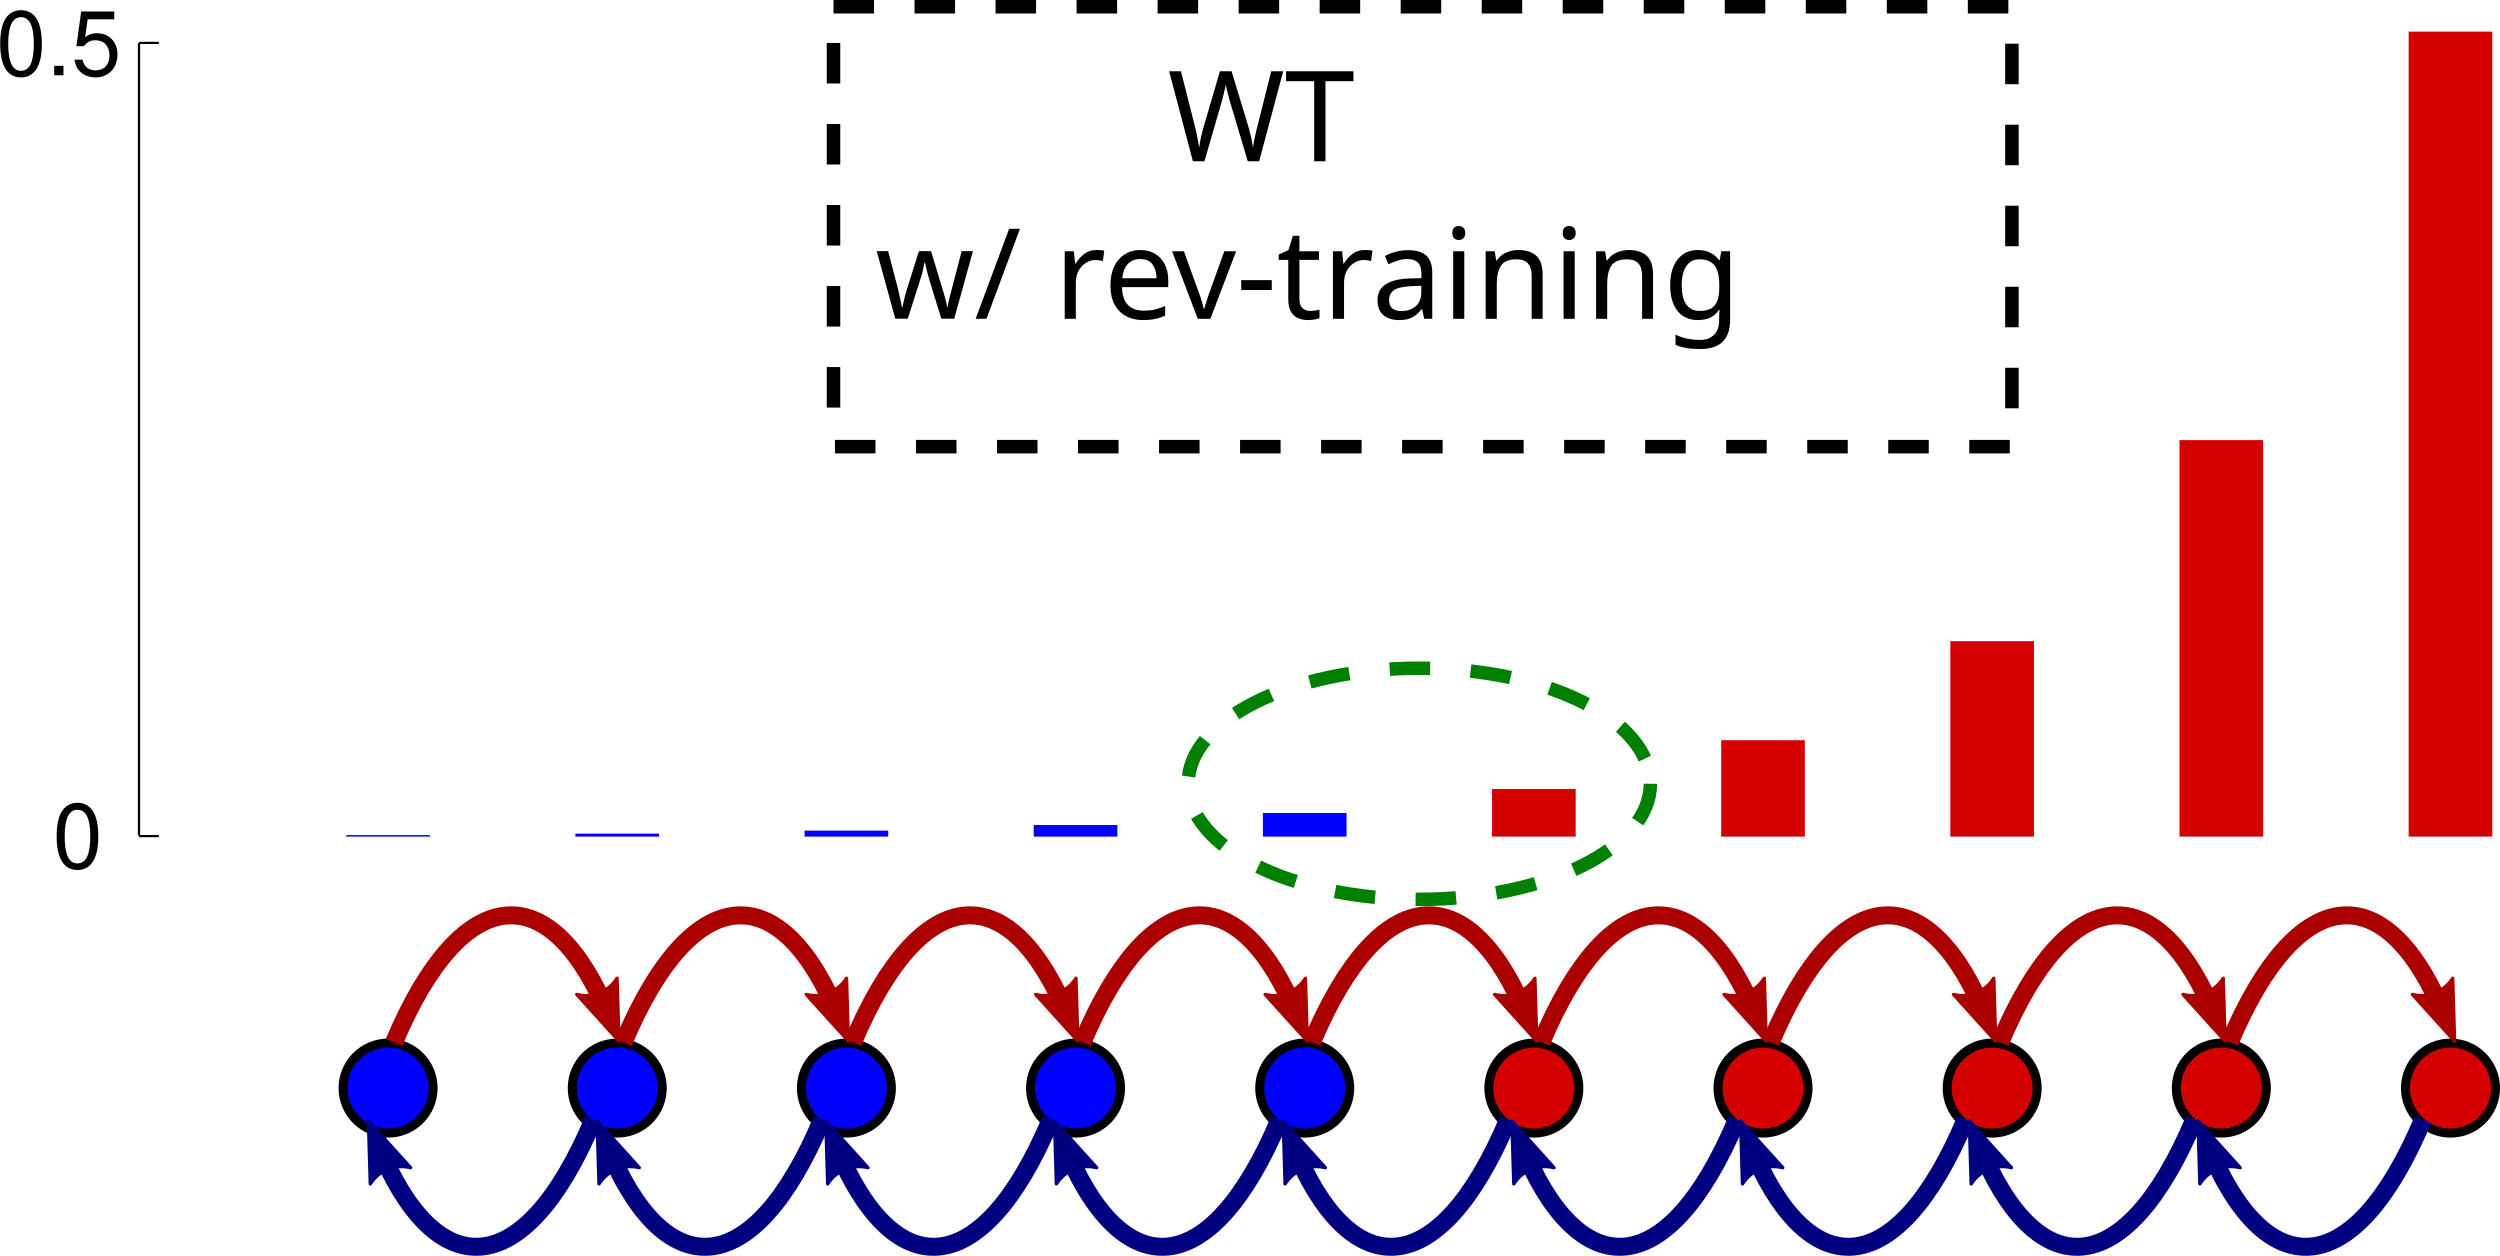
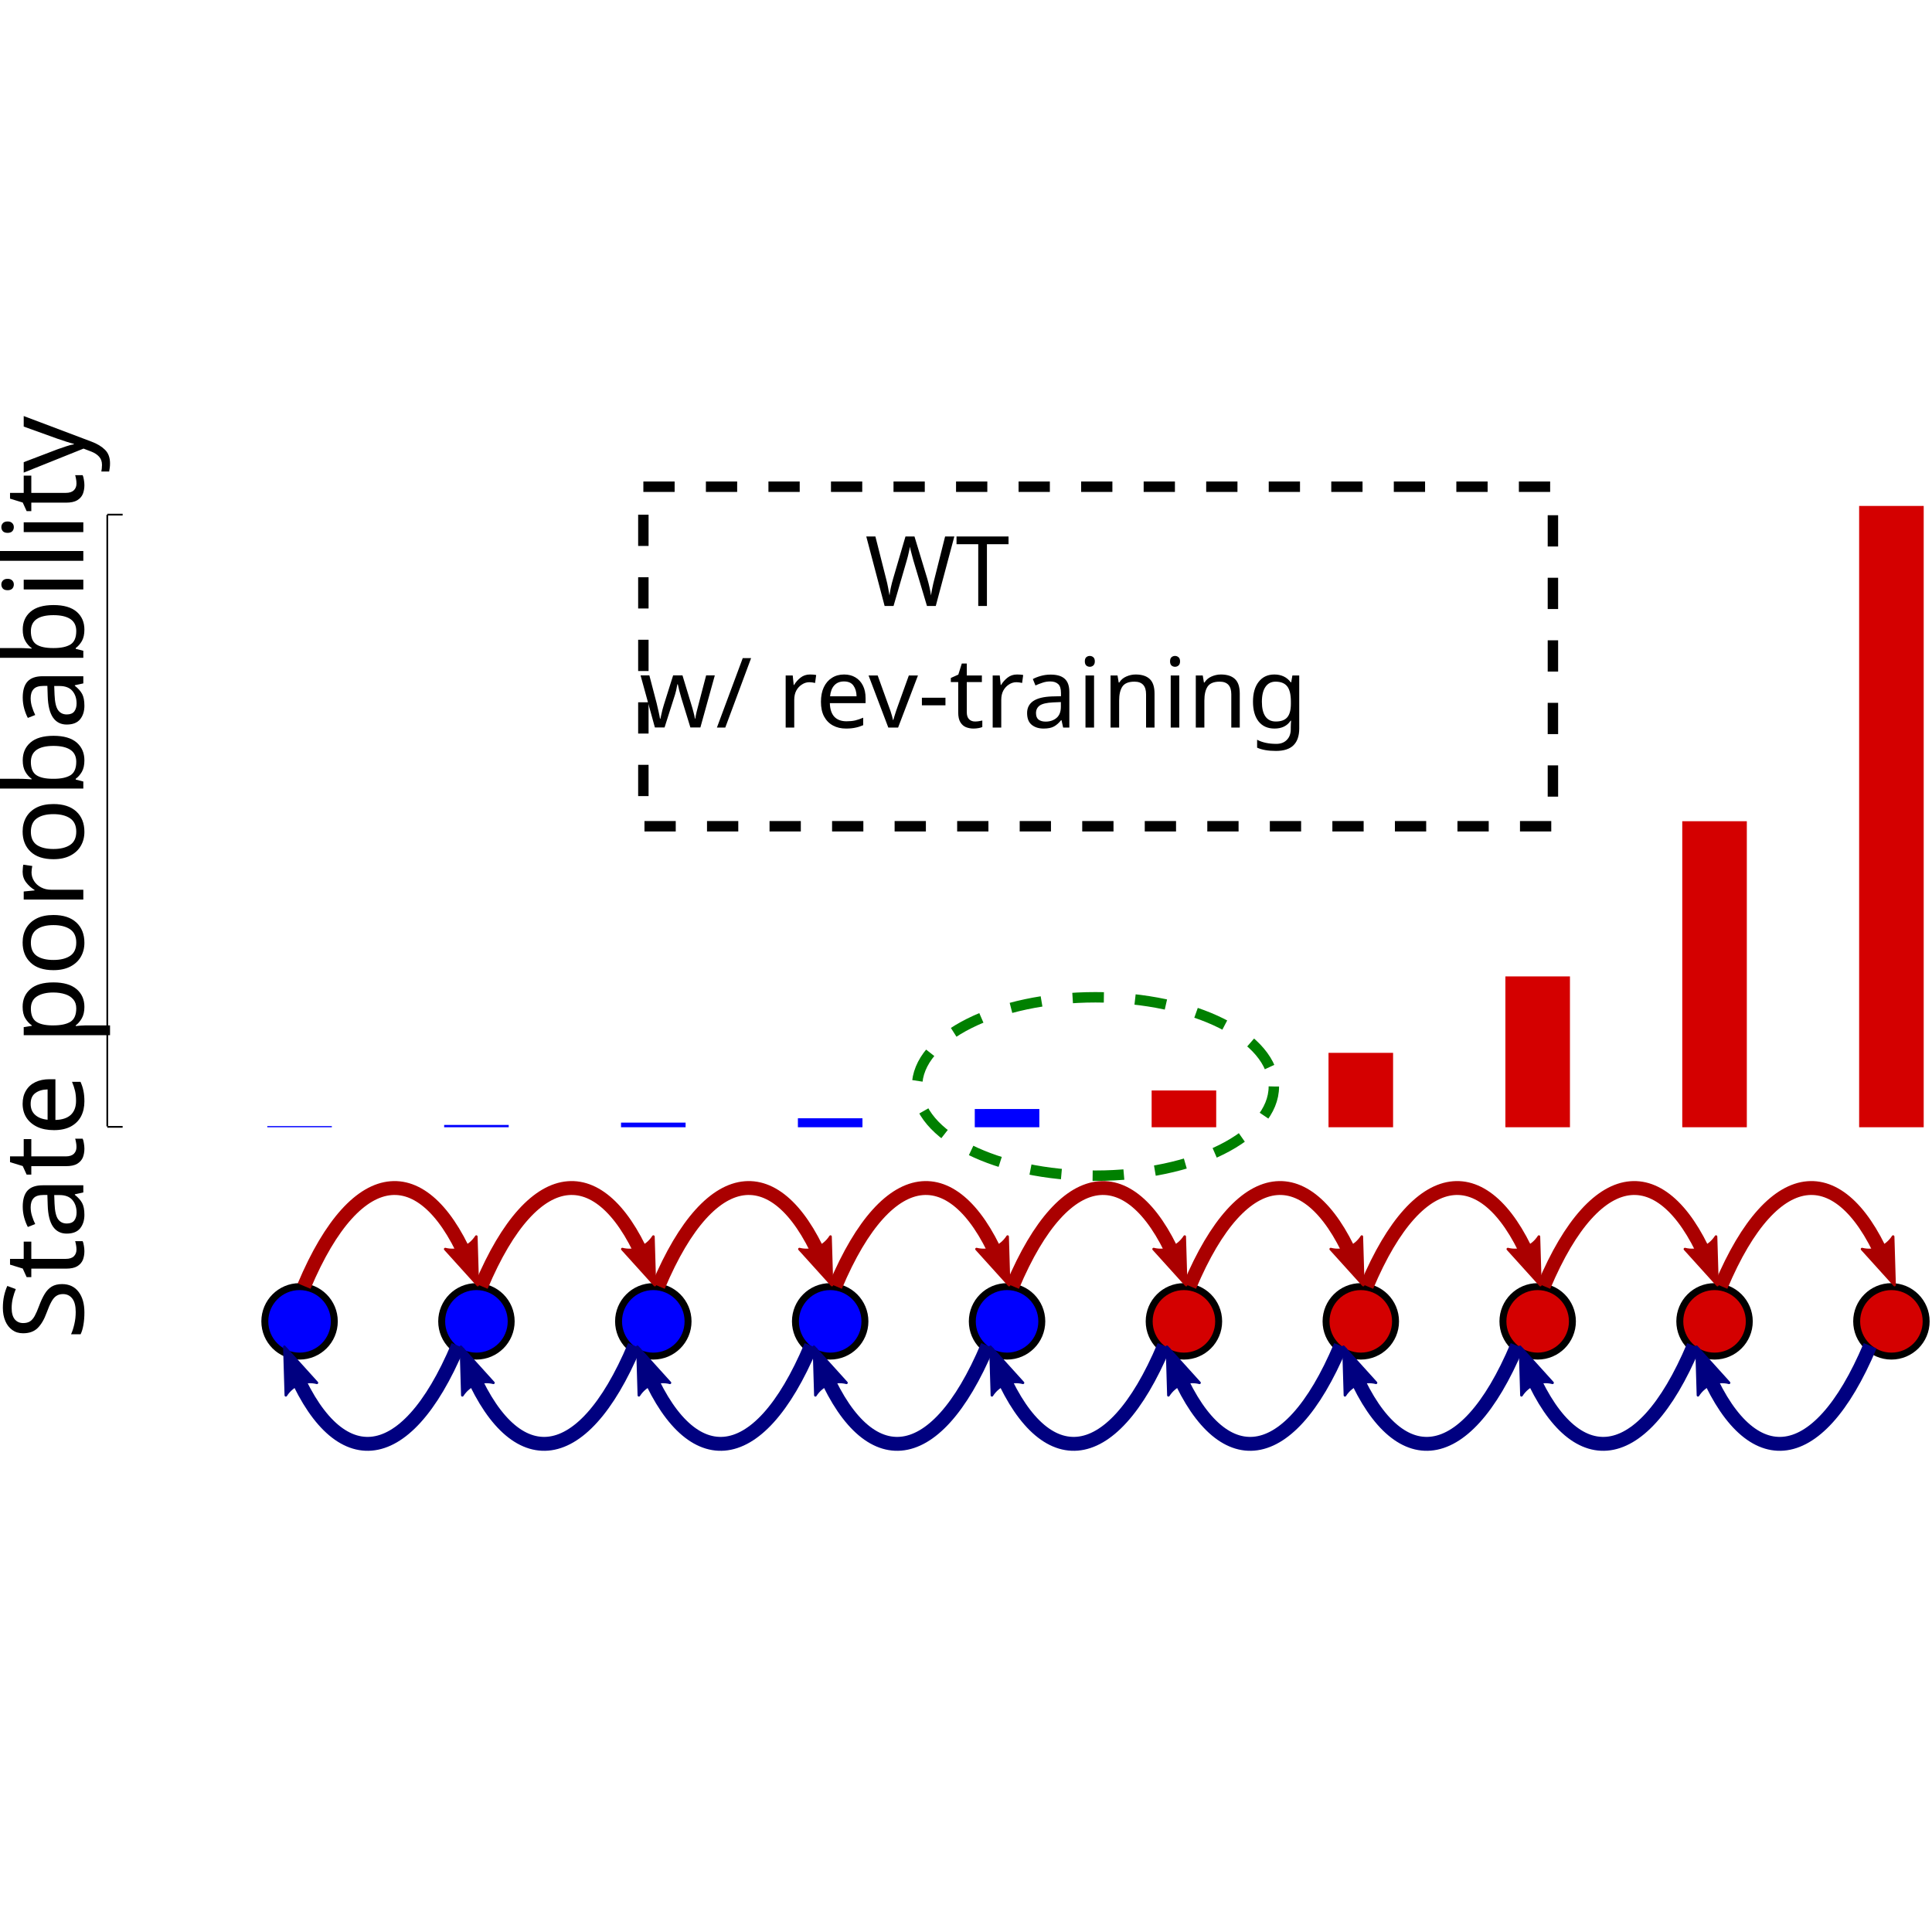
- <svg xmlns="http://www.w3.org/2000/svg" width="277.7" height="139.495" id="svg2" version="1.1">
+ <svg xmlns="http://www.w3.org/2000/svg" width="278.043" height="278.043" id="svg2" version="1.1">
  <defs id="defs4">
    <marker orient="auto" refY="0" refX="0" id="Arrow2Send" style="overflow:visible">
      <path id="path4544" style="font-size:12px;fill-rule:evenodd;stroke-width:0.625;stroke-linejoin:round" d="M 8.719,4.034 -2.207,0.016 8.719,-4.002 c -1.745,2.372 -1.735,5.617 -6e-7,8.035 z" transform="matrix(-0.3,0,0,-0.3,0.69,0)" />
    </marker>
    <marker orient="auto" refY="0" refX="0" id="Arrow2Sstart" style="overflow:visible">
      <path id="path4541" style="font-size:12px;fill-rule:evenodd;stroke-width:0.625;stroke-linejoin:round" d="M 8.719,4.034 -2.207,0.016 8.719,-4.002 c -1.745,2.372 -1.735,5.617 -6e-7,8.035 z" transform="matrix(0.3,0,0,0.3,-0.69,0)" />
    </marker>
    <marker orient="auto" refY="0" refX="0" id="Arrow2Send-4" style="overflow:visible">
      <path id="path4544-5" style="font-size:12px;fill-rule:evenodd;stroke-width:0.625;stroke-linejoin:round" d="M 8.719,4.034 -2.207,0.016 8.719,-4.002 c -1.745,2.372 -1.735,5.617 -6e-7,8.035 z" transform="matrix(-0.3,0,0,-0.3,0.69,0)" />
    </marker>
    <marker orient="auto" refY="0" refX="0" id="Arrow2Send-3" style="overflow:visible">
      <path id="path4544-52" style="font-size:12px;fill-rule:evenodd;stroke-width:0.625;stroke-linejoin:round" d="M 8.719,4.034 -2.207,0.016 8.719,-4.002 c -1.745,2.372 -1.735,5.617 -6e-7,8.035 z" transform="matrix(-0.3,0,0,-0.3,0.69,0)" />
    </marker>
    <marker orient="auto" refY="0" refX="0" id="Arrow2Send-9" style="overflow:visible">
      <path id="path4544-4" style="font-size:12px;fill-rule:evenodd;stroke-width:0.625;stroke-linejoin:round" d="M 8.719,4.034 -2.207,0.016 8.719,-4.002 c -1.745,2.372 -1.735,5.617 -6e-7,8.035 z" transform="matrix(-0.3,0,0,-0.3,0.69,0)" />
    </marker>
    <marker orient="auto" refY="0" refX="0" id="Arrow2Send-0" style="overflow:visible">
      <path id="path4544-59" style="font-size:12px;fill-rule:evenodd;stroke-width:0.625;stroke-linejoin:round" d="M 8.719,4.034 -2.207,0.016 8.719,-4.002 c -1.745,2.372 -1.735,5.617 -6e-7,8.035 z" transform="matrix(-0.3,0,0,-0.3,0.69,0)" />
    </marker>
    <marker orient="auto" refY="0" refX="0" id="Arrow2Send-6" style="overflow:visible">
      <path id="path4544-594" style="font-size:12px;fill-rule:evenodd;stroke-width:0.625;stroke-linejoin:round" d="M 8.719,4.034 -2.207,0.016 8.719,-4.002 c -1.745,2.372 -1.735,5.617 -6e-7,8.035 z" transform="matrix(-0.3,0,0,-0.3,0.69,0)" />
    </marker>
    <marker orient="auto" refY="0" refX="0" id="Arrow2Send-43" style="overflow:visible">
      <path id="path4544-54" style="font-size:12px;fill-rule:evenodd;stroke-width:0.625;stroke-linejoin:round" d="M 8.719,4.034 -2.207,0.016 8.719,-4.002 c -1.745,2.372 -1.735,5.617 -6e-7,8.035 z" transform="matrix(-0.3,0,0,-0.3,0.69,0)" />
    </marker>
    <marker orient="auto" refY="0" refX="0" id="Arrow2Send-41" style="overflow:visible">
      <path id="path4544-6" style="font-size:12px;fill-rule:evenodd;stroke-width:0.625;stroke-linejoin:round" d="M 8.719,4.034 -2.207,0.016 8.719,-4.002 c -1.745,2.372 -1.735,5.617 -6e-7,8.035 z" transform="matrix(-0.3,0,0,-0.3,0.69,0)" />
    </marker>
    <marker orient="auto" refY="0" refX="0" id="Arrow2Send-1" style="overflow:visible">
      <path id="path4544-58" style="font-size:12px;fill-rule:evenodd;stroke-width:0.625;stroke-linejoin:round" d="M 8.719,4.034 -2.207,0.016 8.719,-4.002 c -1.745,2.372 -1.735,5.617 -6e-7,8.035 z" transform="matrix(-0.3,0,0,-0.3,0.69,0)" />
    </marker>
    <marker orient="auto" refY="0" refX="0" id="Arrow2Send-01" style="overflow:visible">
      <path id="path4544-40" style="font-size:12px;fill-rule:evenodd;stroke-width:0.625;stroke-linejoin:round" d="M 8.719,4.034 -2.207,0.016 8.719,-4.002 c -1.745,2.372 -1.735,5.617 -6e-7,8.035 z" transform="matrix(-0.3,0,0,-0.3,0.69,0)" />
    </marker>
    <marker orient="auto" refY="0" refX="0" id="Arrow2Send-91" style="overflow:visible">
      <path id="path4544-7" style="font-size:12px;fill-rule:evenodd;stroke-width:0.625;stroke-linejoin:round" d="M 8.719,4.034 -2.207,0.016 8.719,-4.002 c -1.745,2.372 -1.735,5.617 -6e-7,8.035 z" transform="matrix(-0.3,0,0,-0.3,0.69,0)" />
    </marker>
    <marker orient="auto" refY="0" refX="0" id="Arrow2Send-96" style="overflow:visible">
      <path id="path4544-8" style="font-size:12px;fill-rule:evenodd;stroke-width:0.625;stroke-linejoin:round" d="M 8.719,4.034 -2.207,0.016 8.719,-4.002 c -1.745,2.372 -1.735,5.617 -6e-7,8.035 z" transform="matrix(-0.3,0,0,-0.3,0.69,0)" />
    </marker>
    <marker orient="auto" refY="0" refX="0" id="Arrow2Send-30" style="overflow:visible">
      <path id="path4544-2" style="font-size:12px;fill-rule:evenodd;stroke-width:0.625;stroke-linejoin:round" d="M 8.719,4.034 -2.207,0.016 8.719,-4.002 c -1.745,2.372 -1.735,5.617 -6e-7,8.035 z" transform="matrix(-0.3,0,0,-0.3,0.69,0)" />
    </marker>
    <marker orient="auto" refY="0" refX="0" id="Arrow2Send-92" style="overflow:visible">
      <path id="path4544-24" style="font-size:12px;fill-rule:evenodd;stroke-width:0.625;stroke-linejoin:round" d="M 8.719,4.034 -2.207,0.016 8.719,-4.002 c -1.745,2.372 -1.735,5.617 -6e-7,8.035 z" transform="matrix(-0.3,0,0,-0.3,0.69,0)" />
    </marker>
    <marker orient="auto" refY="0" refX="0" id="Arrow2Send-8" style="overflow:visible">
      <path id="path4544-72" style="font-size:12px;fill-rule:evenodd;stroke-width:0.625;stroke-linejoin:round" d="M 8.719,4.034 -2.207,0.016 8.719,-4.002 c -1.745,2.372 -1.735,5.617 -6e-7,8.035 z" transform="matrix(-0.3,0,0,-0.3,0.69,0)" />
    </marker>
    <marker orient="auto" refY="0" refX="0" id="Arrow2Send-34" style="overflow:visible">
      <path id="path4544-3" style="font-size:12px;fill-rule:evenodd;stroke-width:0.625;stroke-linejoin:round" d="M 8.719,4.034 -2.207,0.016 8.719,-4.002 c -1.745,2.372 -1.735,5.617 -6e-7,8.035 z" transform="matrix(-0.3,0,0,-0.3,0.69,0)" />
    </marker>
    <marker orient="auto" refY="0" refX="0" id="Arrow2Send-32" style="overflow:visible">
      <path id="path4544-76" style="font-size:12px;fill-rule:evenodd;stroke-width:0.625;stroke-linejoin:round" d="M 8.719,4.034 -2.207,0.016 8.719,-4.002 c -1.745,2.372 -1.735,5.617 -6e-7,8.035 z" transform="matrix(-0.3,0,0,-0.3,0.69,0)" />
    </marker>
    <marker orient="auto" refY="0" refX="0" id="Arrow2Send-36" style="overflow:visible">
      <path id="path4544-9" style="font-size:12px;fill-rule:evenodd;stroke-width:0.625;stroke-linejoin:round" d="M 8.719,4.034 -2.207,0.016 8.719,-4.002 c -1.745,2.372 -1.735,5.617 -6e-7,8.035 z" transform="matrix(-0.3,0,0,-0.3,0.69,0)" />
    </marker>
    <marker orient="auto" refY="0" refX="0" id="Arrow2Send-33" style="overflow:visible">
      <path id="path4544-0" style="font-size:12px;fill-rule:evenodd;stroke-width:0.625;stroke-linejoin:round" d="M 8.719,4.034 -2.207,0.016 8.719,-4.002 c -1.745,2.372 -1.735,5.617 -6e-7,8.035 z" transform="matrix(-0.3,0,0,-0.3,0.69,0)" />
    </marker>
    <marker orient="auto" refY="0" refX="0" id="Arrow2SendM" style="overflow:visible">
      <path id="path3097" style="font-size:12px;fill:#aa0000;fill-rule:evenodd;stroke:#aa0000;stroke-width:0.625;stroke-linejoin:round" d="M 8.719,4.034 -2.207,0.016 8.719,-4.002 c -1.745,2.372 -1.735,5.617 -6e-7,8.035 z" transform="matrix(-0.3,0,0,-0.3,0.69,0)" />
    </marker>
    <marker orient="auto" refY="0" refX="0" id="Arrow2Sendg" style="overflow:visible">
      <path id="path3100" style="font-size:12px;fill:#aa0000;fill-rule:evenodd;stroke:#aa0000;stroke-width:0.625;stroke-linejoin:round" d="M 8.719,4.034 -2.207,0.016 8.719,-4.002 c -1.745,2.372 -1.735,5.617 -6e-7,8.035 z" transform="matrix(-0.3,0,0,-0.3,0.69,0)" />
    </marker>
    <marker orient="auto" refY="0" refX="0" id="Arrow2Send3" style="overflow:visible">
      <path id="path3103" style="font-size:12px;fill:#aa0000;fill-rule:evenodd;stroke:#aa0000;stroke-width:0.625;stroke-linejoin:round" d="M 8.719,4.034 -2.207,0.016 8.719,-4.002 c -1.745,2.372 -1.735,5.617 -6e-7,8.035 z" transform="matrix(-0.3,0,0,-0.3,0.69,0)" />
    </marker>
    <marker orient="auto" refY="0" refX="0" id="Arrow2Sends" style="overflow:visible">
      <path id="path3106" style="font-size:12px;fill:#aa0000;fill-rule:evenodd;stroke:#aa0000;stroke-width:0.625;stroke-linejoin:round" d="M 8.719,4.034 -2.207,0.016 8.719,-4.002 c -1.745,2.372 -1.735,5.617 -6e-7,8.035 z" transform="matrix(-0.3,0,0,-0.3,0.69,0)" />
    </marker>
    <marker orient="auto" refY="0" refX="0" id="Arrow2Sendz" style="overflow:visible">
      <path id="path3109" style="font-size:12px;fill:#aa0000;fill-rule:evenodd;stroke:#aa0000;stroke-width:0.625;stroke-linejoin:round" d="M 8.719,4.034 -2.207,0.016 8.719,-4.002 c -1.745,2.372 -1.735,5.617 -6e-7,8.035 z" transform="matrix(-0.3,0,0,-0.3,0.69,0)" />
    </marker>
    <marker orient="auto" refY="0" refX="0" id="Arrow2SendI" style="overflow:visible">
      <path id="path3112" style="font-size:12px;fill:#aa0000;fill-rule:evenodd;stroke:#aa0000;stroke-width:0.625;stroke-linejoin:round" d="M 8.719,4.034 -2.207,0.016 8.719,-4.002 c -1.745,2.372 -1.735,5.617 -6e-7,8.035 z" transform="matrix(-0.3,0,0,-0.3,0.69,0)" />
    </marker>
    <marker orient="auto" refY="0" refX="0" id="Arrow2Send7" style="overflow:visible">
      <path id="path3115" style="font-size:12px;fill:#aa0000;fill-rule:evenodd;stroke:#aa0000;stroke-width:0.625;stroke-linejoin:round" d="M 8.719,4.034 -2.207,0.016 8.719,-4.002 c -1.745,2.372 -1.735,5.617 -6e-7,8.035 z" transform="matrix(-0.3,0,0,-0.3,0.69,0)" />
    </marker>
    <marker orient="auto" refY="0" refX="0" id="Arrow2SendG" style="overflow:visible">
      <path id="path3118" style="font-size:12px;fill:#aa0000;fill-rule:evenodd;stroke:#aa0000;stroke-width:0.625;stroke-linejoin:round" d="M 8.719,4.034 -2.207,0.016 8.719,-4.002 c -1.745,2.372 -1.735,5.617 -6e-7,8.035 z" transform="matrix(-0.3,0,0,-0.3,0.69,0)" />
    </marker>
    <marker orient="auto" refY="0" refX="0" id="Arrow2SendJ" style="overflow:visible">
      <path id="path3121" style="font-size:12px;fill:#aa0000;fill-rule:evenodd;stroke:#aa0000;stroke-width:0.625;stroke-linejoin:round" d="M 8.719,4.034 -2.207,0.016 8.719,-4.002 c -1.745,2.372 -1.735,5.617 -6e-7,8.035 z" transform="matrix(-0.3,0,0,-0.3,0.69,0)" />
    </marker>
    <marker orient="auto" refY="0" refX="0" id="Arrow2Sendzk" style="overflow:visible">
      <path id="path3315" style="font-size:12px;fill:#000080;fill-rule:evenodd;stroke:#000080;stroke-width:0.625;stroke-linejoin:round" d="M 8.719,4.034 -2.207,0.016 8.719,-4.002 c -1.745,2.372 -1.735,5.617 -6e-7,8.035 z" transform="matrix(-0.3,0,0,-0.3,0.69,0)" />
    </marker>
    <marker orient="auto" refY="0" refX="0" id="Arrow2SendD" style="overflow:visible">
      <path id="path3318" style="font-size:12px;fill:#000080;fill-rule:evenodd;stroke:#000080;stroke-width:0.625;stroke-linejoin:round" d="M 8.719,4.034 -2.207,0.016 8.719,-4.002 c -1.745,2.372 -1.735,5.617 -6e-7,8.035 z" transform="matrix(-0.3,0,0,-0.3,0.69,0)" />
    </marker>
    <marker orient="auto" refY="0" refX="0" id="Arrow2SendO" style="overflow:visible">
      <path id="path3321" style="font-size:12px;fill:#000080;fill-rule:evenodd;stroke:#000080;stroke-width:0.625;stroke-linejoin:round" d="M 8.719,4.034 -2.207,0.016 8.719,-4.002 c -1.745,2.372 -1.735,5.617 -6e-7,8.035 z" transform="matrix(-0.3,0,0,-0.3,0.69,0)" />
    </marker>
    <marker orient="auto" refY="0" refX="0" id="Arrow2Sendu" style="overflow:visible">
      <path id="path3324" style="font-size:12px;fill:#000080;fill-rule:evenodd;stroke:#000080;stroke-width:0.625;stroke-linejoin:round" d="M 8.719,4.034 -2.207,0.016 8.719,-4.002 c -1.745,2.372 -1.735,5.617 -6e-7,8.035 z" transform="matrix(-0.3,0,0,-0.3,0.69,0)" />
    </marker>
    <marker orient="auto" refY="0" refX="0" id="Arrow2Sendd" style="overflow:visible">
      <path id="path3327" style="font-size:12px;fill:#000080;fill-rule:evenodd;stroke:#000080;stroke-width:0.625;stroke-linejoin:round" d="M 8.719,4.034 -2.207,0.016 8.719,-4.002 c -1.745,2.372 -1.735,5.617 -6e-7,8.035 z" transform="matrix(-0.3,0,0,-0.3,0.69,0)" />
    </marker>
    <marker orient="auto" refY="0" refX="0" id="Arrow2Send9" style="overflow:visible">
      <path id="path3330" style="font-size:12px;fill:#000080;fill-rule:evenodd;stroke:#000080;stroke-width:0.625;stroke-linejoin:round" d="M 8.719,4.034 -2.207,0.016 8.719,-4.002 c -1.745,2.372 -1.735,5.617 -6e-7,8.035 z" transform="matrix(-0.3,0,0,-0.3,0.69,0)" />
    </marker>
    <marker orient="auto" refY="0" refX="0" id="Arrow2SendI1" style="overflow:visible">
      <path id="path3333" style="font-size:12px;fill:#000080;fill-rule:evenodd;stroke:#000080;stroke-width:0.625;stroke-linejoin:round" d="M 8.719,4.034 -2.207,0.016 8.719,-4.002 c -1.745,2.372 -1.735,5.617 -6e-7,8.035 z" transform="matrix(-0.3,0,0,-0.3,0.69,0)" />
    </marker>
    <marker orient="auto" refY="0" refX="0" id="Arrow2Senda" style="overflow:visible">
      <path id="path3336" style="font-size:12px;fill:#000080;fill-rule:evenodd;stroke:#000080;stroke-width:0.625;stroke-linejoin:round" d="M 8.719,4.034 -2.207,0.016 8.719,-4.002 c -1.745,2.372 -1.735,5.617 -6e-7,8.035 z" transform="matrix(-0.3,0,0,-0.3,0.69,0)" />
    </marker>
    <marker orient="auto" refY="0" refX="0" id="Arrow2SendaN" style="overflow:visible">
      <path id="path3339" style="font-size:12px;fill:#000080;fill-rule:evenodd;stroke:#000080;stroke-width:0.625;stroke-linejoin:round" d="M 8.719,4.034 -2.207,0.016 8.719,-4.002 c -1.745,2.372 -1.735,5.617 -6e-7,8.035 z" transform="matrix(-0.3,0,0,-0.3,0.69,0)" />
    </marker>
    <marker orient="auto" refY="0" refX="0" id="Arrow2Send-33d2" style="overflow:visible">
      <path id="path5288" style="font-size:12px;fill:#008000;fill-rule:evenodd;stroke:#008000;stroke-width:0.625;stroke-linejoin:round" d="M 8.719,4.034 -2.207,0.016 8.719,-4.002 c -1.745,2.372 -1.735,5.617 -6e-7,8.035 z" transform="matrix(-0.3,0,0,-0.3,0.69,0)" />
    </marker>
    <marker orient="auto" refY="0" refX="0" id="Arrow2Send-337r" style="overflow:visible">
      <path id="path5291" style="font-size:12px;fill:#008000;fill-rule:evenodd;stroke:#008000;stroke-width:0.625;stroke-linejoin:round" d="M 8.719,4.034 -2.207,0.016 8.719,-4.002 c -1.745,2.372 -1.735,5.617 -6e-7,8.035 z" transform="matrix(-0.3,0,0,-0.3,0.69,0)" />
    </marker>
    <marker orient="auto" refY="0" refX="0" id="Arrow2Send-33Jk" style="overflow:visible">
      <path id="path5285" style="font-size:12px;fill:#008000;fill-rule:evenodd;stroke:#008000;stroke-width:0.625;stroke-linejoin:round" d="M 8.719,4.034 -2.207,0.016 8.719,-4.002 c -1.745,2.372 -1.735,5.617 -6e-7,8.035 z" transform="matrix(-0.3,0,0,-0.3,0.69,0)" />
    </marker>
    <marker orient="auto" refY="0" refX="0" id="Arrow2Send-33V0" style="overflow:visible">
      <path id="path5294" style="font-size:12px;fill:#008000;fill-rule:evenodd;stroke:#008000;stroke-width:0.625;stroke-linejoin:round" d="M 8.719,4.034 -2.207,0.016 8.719,-4.002 c -1.745,2.372 -1.735,5.617 -6e-7,8.035 z" transform="matrix(-0.3,0,0,-0.3,0.69,0)" />
    </marker>
  </defs>
-   <g id="layer1" transform="translate(-99.48812,-320.0673)">
-     <path transform="matrix(-1,0,0,1,556.6883,93.57143)" style="fill:#d40000;stroke:#000000;stroke-width:1;stroke-linecap:round;stroke-linejoin:round;stroke-miterlimit:4;stroke-dasharray:none;stroke-dashoffset:0" id="path2994-3-2-1" d="m 190,347.362 c 0,2.761 -2.239,5 -5,5 -2.761,0 -5,-2.239 -5,-5 0,-2.761 2.239,-5 5,-5 2.761,0 5,2.239 5,5 z" />
-     <path transform="matrix(-1,0,0,1,531.2338,93.57143)" style="fill:#d40000;stroke:#000000;stroke-width:1;stroke-linecap:round;stroke-linejoin:round;stroke-miterlimit:4;stroke-dasharray:none;stroke-dashoffset:0" id="path2994-3-2-7" d="m 190,347.362 c 0,2.761 -2.239,5 -5,5 -2.761,0 -5,-2.239 -5,-5 0,-2.761 2.239,-5 5,-5 2.761,0 5,2.239 5,5 z" />
-     <path transform="matrix(-1,0,0,1,480.3247,93.57143)" style="fill:#d40000;stroke:#000000;stroke-width:1;stroke-linecap:round;stroke-linejoin:round;stroke-miterlimit:4;stroke-dasharray:none;stroke-dashoffset:0" id="path2994-3-2-4" d="m 190,347.362 c 0,2.761 -2.239,5 -5,5 -2.761,0 -5,-2.239 -5,-5 0,-2.761 2.239,-5 5,-5 2.761,0 5,2.239 5,5 z" />
-     <path transform="matrix(-1,0,0,1,505.7792,93.57143)" style="fill:#d40000;stroke:#000000;stroke-width:1;stroke-linecap:round;stroke-linejoin:round;stroke-miterlimit:4;stroke-dasharray:none;stroke-dashoffset:0" id="path2994-3-2-0" d="m 190,347.362 c 0,2.761 -2.239,5 -5,5 -2.761,0 -5,-2.239 -5,-5 0,-2.761 2.239,-5 5,-5 2.761,0 5,2.239 5,5 z" />
-     <path transform="matrix(-1,0,0,1,454.8701,93.57143)" style="fill:#d40000;stroke:#000000;stroke-width:1;stroke-linecap:round;stroke-linejoin:round;stroke-miterlimit:4;stroke-dasharray:none;stroke-dashoffset:0" id="path2994-3-2-9" d="m 190,347.362 c 0,2.761 -2.239,5 -5,5 -2.761,0 -5,-2.239 -5,-5 0,-2.761 2.239,-5 5,-5 2.761,0 5,2.239 5,5 z" />
-     <path transform="matrix(-1,0,0,1,327.5974,93.57143)" style="fill:#0000ff;stroke:#000000;stroke-width:1;stroke-linecap:round;stroke-linejoin:round;stroke-miterlimit:4;stroke-dasharray:none;stroke-dashoffset:0" id="path2994-4" d="m 190,347.362 c 0,2.761 -2.239,5 -5,5 -2.761,0 -5,-2.239 -5,-5 0,-2.761 2.239,-5 5,-5 2.761,0 5,2.239 5,5 z" />
-     <path transform="matrix(-1,0,0,1,353.0519,93.57143)" style="fill:#0000ff;stroke:#000000;stroke-width:1;stroke-linecap:round;stroke-linejoin:round;stroke-miterlimit:4;stroke-dasharray:none;stroke-dashoffset:0" id="path2994-8" d="m 190,347.362 c 0,2.761 -2.239,5 -5,5 -2.761,0 -5,-2.239 -5,-5 0,-2.761 2.239,-5 5,-5 2.761,0 5,2.239 5,5 z" />
-     <path transform="matrix(-1,0,0,1,378.5065,93.57143)" style="fill:#0000ff;stroke:#000000;stroke-width:1;stroke-linecap:round;stroke-linejoin:round;stroke-miterlimit:4;stroke-dasharray:none;stroke-dashoffset:0" id="path2994-82" d="m 190,347.362 c 0,2.761 -2.239,5 -5,5 -2.761,0 -5,-2.239 -5,-5 0,-2.761 2.239,-5 5,-5 2.761,0 5,2.239 5,5 z" />
-     <path transform="matrix(-1,0,0,1,403.961,93.57143)" style="fill:#0000ff;stroke:#000000;stroke-width:1;stroke-linecap:round;stroke-linejoin:round;stroke-miterlimit:4;stroke-dasharray:none;stroke-dashoffset:0" id="path2994-45" d="m 190,347.362 c 0,2.761 -2.239,5 -5,5 -2.761,0 -5,-2.239 -5,-5 0,-2.761 2.239,-5 5,-5 2.761,0 5,2.239 5,5 z" />
-     <path transform="matrix(-1,0,0,1,429.4156,93.57143)" style="fill:#0000ff;stroke:#000000;stroke-width:1;stroke-linecap:round;stroke-linejoin:round;stroke-miterlimit:4;stroke-dasharray:none;stroke-dashoffset:0" id="path2994-5" d="m 190,347.362 c 0,2.761 -2.239,5 -5,5 -2.761,0 -5,-2.239 -5,-5 0,-2.761 2.239,-5 5,-5 2.761,0 5,2.239 5,5 z" />
-     <path style="fill:none;stroke:#aa0000;stroke-width:2;stroke-linecap:butt;stroke-linejoin:miter;stroke-miterlimit:4;stroke-opacity:1;stroke-dasharray:none;marker-end:url(#Arrow2Sendz)" d="m 143.256,435.86 c 7.696,-18.279 17.625,-18.423 23.968,-2.651" id="path5894-5" />
-     <path style="fill:none;stroke:#aa0000;stroke-width:2;stroke-linecap:butt;stroke-linejoin:miter;stroke-miterlimit:4;stroke-opacity:1;stroke-dasharray:none;marker-end:url(#Arrow2Sends)" d="m 347.157,435.86 c 7.696,-18.279 17.625,-18.423 23.968,-2.651" id="path5894-5-4" />
-     <path style="fill:none;stroke:#aa0000;stroke-width:2;stroke-linecap:butt;stroke-linejoin:miter;stroke-miterlimit:4;stroke-opacity:1;stroke-dasharray:none;marker-end:url(#Arrow2Sendg)" d="m 321.669,435.86 c 7.696,-18.279 17.625,-18.423 23.968,-2.651" id="path5894-5-9" />
-     <path style="fill:none;stroke:#aa0000;stroke-width:2;stroke-linecap:butt;stroke-linejoin:miter;stroke-miterlimit:4;stroke-opacity:1;stroke-dasharray:none;marker-end:url(#Arrow2SendJ)" d="m 296.182,435.86 c 7.696,-18.279 17.625,-18.423 23.968,-2.651" id="path5894-5-93" />
-     <path style="fill:none;stroke:#aa0000;stroke-width:2;stroke-linecap:butt;stroke-linejoin:miter;stroke-miterlimit:4;stroke-opacity:1;stroke-dasharray:none;marker-end:url(#Arrow2SendG)" d="m 270.694,435.86 c 7.696,-18.279 17.625,-18.423 23.968,-2.651" id="path5894-5-48" />
-     <path style="fill:none;stroke:#aa0000;stroke-width:2;stroke-linecap:butt;stroke-linejoin:miter;stroke-miterlimit:4;stroke-opacity:1;stroke-dasharray:none;marker-end:url(#Arrow2SendM)" d="m 245.206,435.86 c 7.696,-18.279 17.625,-18.423 23.968,-2.651" id="path5894-5-8" />
-     <path style="fill:none;stroke:#aa0000;stroke-width:2;stroke-linecap:butt;stroke-linejoin:miter;stroke-miterlimit:4;stroke-opacity:1;stroke-dasharray:none;marker-end:url(#Arrow2Send3)" d="m 219.719,435.86 c 7.696,-18.279 17.625,-18.423 23.968,-2.651" id="path5894-5-2" />
-     <path style="fill:none;stroke:#aa0000;stroke-width:2;stroke-linecap:butt;stroke-linejoin:miter;stroke-miterlimit:4;stroke-opacity:1;stroke-dasharray:none;marker-end:url(#Arrow2SendI)" d="m 194.231,435.86 c 7.696,-18.279 17.625,-18.423 23.968,-2.651" id="path5894-5-98" />
-     <path style="fill:none;stroke:#aa0000;stroke-width:2;stroke-linecap:butt;stroke-linejoin:miter;stroke-miterlimit:4;stroke-opacity:1;stroke-dasharray:none;marker-end:url(#Arrow2Send7)" d="m 168.743,435.86 c 7.696,-18.279 17.625,-18.423 23.968,-2.651" id="path5894-5-49" />
-     <path style="fill:none;stroke:#000080;stroke-width:2;stroke-linecap:butt;stroke-linejoin:miter;stroke-miterlimit:4;stroke-opacity:1;stroke-dasharray:none;stroke-dashoffset:0;marker-end:url(#Arrow2SendD)" d="m 165.399,444.446 c -7.696,18.279 -17.625,18.423 -23.968,2.651" id="path5894-5-1" />
-     <path style="fill:none;stroke:#000080;stroke-width:2;stroke-linecap:butt;stroke-linejoin:miter;stroke-miterlimit:4;stroke-opacity:1;stroke-dasharray:none;stroke-dashoffset:0;marker-end:url(#Arrow2Senda)" d="m 368.626,444.446 c -7.696,18.279 -17.625,18.423 -23.968,2.651" id="path5894-5-1-1" />
-     <path style="fill:none;stroke:#000080;stroke-width:2;stroke-linecap:butt;stroke-linejoin:miter;stroke-miterlimit:4;stroke-opacity:1;stroke-dasharray:none;stroke-dashoffset:0;marker-end:url(#Arrow2Sendd)" d="m 343.223,444.446 c -7.696,18.279 -17.625,18.423 -23.968,2.651" id="path5894-5-1-19" />
-     <path style="fill:none;stroke:#000080;stroke-width:2;stroke-linecap:butt;stroke-linejoin:miter;stroke-miterlimit:4;stroke-opacity:1;stroke-dasharray:none;stroke-dashoffset:0;marker-end:url(#Arrow2SendI1)" d="m 317.819,444.446 c -7.696,18.279 -17.625,18.423 -23.968,2.651" id="path5894-5-1-0" />
-     <path style="fill:none;stroke:#000080;stroke-width:2;stroke-linecap:butt;stroke-linejoin:miter;stroke-miterlimit:4;stroke-opacity:1;stroke-dasharray:none;stroke-dashoffset:0;marker-end:url(#Arrow2SendO)" d="m 292.416,444.446 c -7.696,18.279 -17.625,18.423 -23.968,2.651" id="path5894-5-1-8" />
-     <path style="fill:none;stroke:#000080;stroke-width:2;stroke-linecap:butt;stroke-linejoin:miter;stroke-miterlimit:4;stroke-opacity:1;stroke-dasharray:none;stroke-dashoffset:0;marker-end:url(#Arrow2Sendu)" d="m 267.013,444.446 c -7.696,18.279 -17.625,18.423 -23.968,2.651" id="path5894-5-1-9" />
-     <path style="fill:none;stroke:#000080;stroke-width:2;stroke-linecap:butt;stroke-linejoin:miter;stroke-miterlimit:4;stroke-opacity:1;stroke-dasharray:none;stroke-dashoffset:0;marker-end:url(#Arrow2Sendzk)" d="m 241.609,444.446 c -7.696,18.279 -17.625,18.423 -23.968,2.651" id="path5894-5-1-95" />
-     <path style="fill:none;stroke:#000080;stroke-width:2;stroke-linecap:butt;stroke-linejoin:miter;stroke-miterlimit:4;stroke-opacity:1;stroke-dasharray:none;stroke-dashoffset:0;marker-end:url(#Arrow2Send9)" d="m 216.206,444.446 c -7.696,18.279 -17.625,18.423 -23.968,2.651" id="path5894-5-1-191" />
-     <path style="fill:none;stroke:#000080;stroke-width:2;stroke-linecap:butt;stroke-linejoin:miter;stroke-miterlimit:4;stroke-opacity:1;stroke-dasharray:none;stroke-dashoffset:0;marker-end:url(#Arrow2SendaN)" d="m 190.802,444.446 c -7.696,18.279 -17.625,18.423 -23.968,2.651" id="path5894-5-1-15" />
-     <g transform="matrix(1,0,0,-1,96.84421,425.3064)" id="g144">
-       <text id="text146" transform="matrix(1,0,0,-1,8.5,8.8332)">
-         <tspan id="tspan148" y="0" x="0" style="font-size:10px;font-variant:normal;font-weight:normal;writing-mode:lr-tb;fill:#000000;fill-opacity:1;fill-rule:nonzero;stroke:none;font-family:Helvetica;-inkscape-font-specification:Helvetica">0</tspan>
+   <g id="layer1" transform="translate(-90.98613,-265.6984)">
+     <g id="g3143" transform="translate(-8.499912,14.92788)">
+       <path d="m 190,347.362 c 0,2.761 -2.239,5 -5,5 -2.761,0 -5,-2.239 -5,-5 0,-2.761 2.239,-5 5,-5 2.761,0 5,2.239 5,5 z" id="path2994-3-2-1" style="fill:#d40000;stroke:#000000;stroke-width:1;stroke-linecap:round;stroke-linejoin:round;stroke-miterlimit:4;stroke-dasharray:none;stroke-dashoffset:0" transform="matrix(-1,0,0,1,556.6883,93.57143)" />
+       <path d="m 190,347.362 c 0,2.761 -2.239,5 -5,5 -2.761,0 -5,-2.239 -5,-5 0,-2.761 2.239,-5 5,-5 2.761,0 5,2.239 5,5 z" id="path2994-3-2-7" style="fill:#d40000;stroke:#000000;stroke-width:1;stroke-linecap:round;stroke-linejoin:round;stroke-miterlimit:4;stroke-dasharray:none;stroke-dashoffset:0" transform="matrix(-1,0,0,1,531.2338,93.57143)" />
+       <path d="m 190,347.362 c 0,2.761 -2.239,5 -5,5 -2.761,0 -5,-2.239 -5,-5 0,-2.761 2.239,-5 5,-5 2.761,0 5,2.239 5,5 z" id="path2994-3-2-4" style="fill:#d40000;stroke:#000000;stroke-width:1;stroke-linecap:round;stroke-linejoin:round;stroke-miterlimit:4;stroke-dasharray:none;stroke-dashoffset:0" transform="matrix(-1,0,0,1,480.3247,93.57143)" />
+       <path d="m 190,347.362 c 0,2.761 -2.239,5 -5,5 -2.761,0 -5,-2.239 -5,-5 0,-2.761 2.239,-5 5,-5 2.761,0 5,2.239 5,5 z" id="path2994-3-2-0" style="fill:#d40000;stroke:#000000;stroke-width:1;stroke-linecap:round;stroke-linejoin:round;stroke-miterlimit:4;stroke-dasharray:none;stroke-dashoffset:0" transform="matrix(-1,0,0,1,505.7792,93.57143)" />
+       <path d="m 190,347.362 c 0,2.761 -2.239,5 -5,5 -2.761,0 -5,-2.239 -5,-5 0,-2.761 2.239,-5 5,-5 2.761,0 5,2.239 5,5 z" id="path2994-3-2-9" style="fill:#d40000;stroke:#000000;stroke-width:1;stroke-linecap:round;stroke-linejoin:round;stroke-miterlimit:4;stroke-dasharray:none;stroke-dashoffset:0" transform="matrix(-1,0,0,1,454.8701,93.57143)" />
+       <path d="m 190,347.362 c 0,2.761 -2.239,5 -5,5 -2.761,0 -5,-2.239 -5,-5 0,-2.761 2.239,-5 5,-5 2.761,0 5,2.239 5,5 z" id="path2994-4" style="fill:#0000ff;stroke:#000000;stroke-width:1;stroke-linecap:round;stroke-linejoin:round;stroke-miterlimit:4;stroke-dasharray:none;stroke-dashoffset:0" transform="matrix(-1,0,0,1,327.5974,93.57143)" />
+       <path d="m 190,347.362 c 0,2.761 -2.239,5 -5,5 -2.761,0 -5,-2.239 -5,-5 0,-2.761 2.239,-5 5,-5 2.761,0 5,2.239 5,5 z" id="path2994-8" style="fill:#0000ff;stroke:#000000;stroke-width:1;stroke-linecap:round;stroke-linejoin:round;stroke-miterlimit:4;stroke-dasharray:none;stroke-dashoffset:0" transform="matrix(-1,0,0,1,353.0519,93.57143)" />
+       <path d="m 190,347.362 c 0,2.761 -2.239,5 -5,5 -2.761,0 -5,-2.239 -5,-5 0,-2.761 2.239,-5 5,-5 2.761,0 5,2.239 5,5 z" id="path2994-82" style="fill:#0000ff;stroke:#000000;stroke-width:1;stroke-linecap:round;stroke-linejoin:round;stroke-miterlimit:4;stroke-dasharray:none;stroke-dashoffset:0" transform="matrix(-1,0,0,1,378.5065,93.57143)" />
+       <path d="m 190,347.362 c 0,2.761 -2.239,5 -5,5 -2.761,0 -5,-2.239 -5,-5 0,-2.761 2.239,-5 5,-5 2.761,0 5,2.239 5,5 z" id="path2994-45" style="fill:#0000ff;stroke:#000000;stroke-width:1;stroke-linecap:round;stroke-linejoin:round;stroke-miterlimit:4;stroke-dasharray:none;stroke-dashoffset:0" transform="matrix(-1,0,0,1,403.961,93.57143)" />
+       <path d="m 190,347.362 c 0,2.761 -2.239,5 -5,5 -2.761,0 -5,-2.239 -5,-5 0,-2.761 2.239,-5 5,-5 2.761,0 5,2.239 5,5 z" id="path2994-5" style="fill:#0000ff;stroke:#000000;stroke-width:1;stroke-linecap:round;stroke-linejoin:round;stroke-miterlimit:4;stroke-dasharray:none;stroke-dashoffset:0" transform="matrix(-1,0,0,1,429.4156,93.57143)" />
+       <path id="path5894-5" d="m 143.256,435.86 c 7.696,-18.279 17.625,-18.423 23.968,-2.651" style="fill:none;stroke:#aa0000;stroke-width:2;stroke-linecap:butt;stroke-linejoin:miter;stroke-miterlimit:4;stroke-opacity:1;stroke-dasharray:none;marker-end:url(#Arrow2Sendz)" />
+       <path id="path5894-5-4" d="m 347.157,435.86 c 7.696,-18.279 17.625,-18.423 23.968,-2.651" style="fill:none;stroke:#aa0000;stroke-width:2;stroke-linecap:butt;stroke-linejoin:miter;stroke-miterlimit:4;stroke-opacity:1;stroke-dasharray:none;marker-end:url(#Arrow2Sends)" />
+       <path id="path5894-5-9" d="m 321.669,435.86 c 7.696,-18.279 17.625,-18.423 23.968,-2.651" style="fill:none;stroke:#aa0000;stroke-width:2;stroke-linecap:butt;stroke-linejoin:miter;stroke-miterlimit:4;stroke-opacity:1;stroke-dasharray:none;marker-end:url(#Arrow2Sendg)" />
+       <path id="path5894-5-93" d="m 296.182,435.86 c 7.696,-18.279 17.625,-18.423 23.968,-2.651" style="fill:none;stroke:#aa0000;stroke-width:2;stroke-linecap:butt;stroke-linejoin:miter;stroke-miterlimit:4;stroke-opacity:1;stroke-dasharray:none;marker-end:url(#Arrow2SendJ)" />
+       <path id="path5894-5-48" d="m 270.694,435.86 c 7.696,-18.279 17.625,-18.423 23.968,-2.651" style="fill:none;stroke:#aa0000;stroke-width:2;stroke-linecap:butt;stroke-linejoin:miter;stroke-miterlimit:4;stroke-opacity:1;stroke-dasharray:none;marker-end:url(#Arrow2SendG)" />
+       <path id="path5894-5-8" d="m 245.206,435.86 c 7.696,-18.279 17.625,-18.423 23.968,-2.651" style="fill:none;stroke:#aa0000;stroke-width:2;stroke-linecap:butt;stroke-linejoin:miter;stroke-miterlimit:4;stroke-opacity:1;stroke-dasharray:none;marker-end:url(#Arrow2SendM)" />
+       <path id="path5894-5-2" d="m 219.719,435.86 c 7.696,-18.279 17.625,-18.423 23.968,-2.651" style="fill:none;stroke:#aa0000;stroke-width:2;stroke-linecap:butt;stroke-linejoin:miter;stroke-miterlimit:4;stroke-opacity:1;stroke-dasharray:none;marker-end:url(#Arrow2Send3)" />
+       <path id="path5894-5-98" d="m 194.231,435.86 c 7.696,-18.279 17.625,-18.423 23.968,-2.651" style="fill:none;stroke:#aa0000;stroke-width:2;stroke-linecap:butt;stroke-linejoin:miter;stroke-miterlimit:4;stroke-opacity:1;stroke-dasharray:none;marker-end:url(#Arrow2SendI)" />
+       <path id="path5894-5-49" d="m 168.743,435.86 c 7.696,-18.279 17.625,-18.423 23.968,-2.651" style="fill:none;stroke:#aa0000;stroke-width:2;stroke-linecap:butt;stroke-linejoin:miter;stroke-miterlimit:4;stroke-opacity:1;stroke-dasharray:none;marker-end:url(#Arrow2Send7)" />
+       <path id="path5894-5-1" d="m 165.399,444.446 c -7.696,18.279 -17.625,18.423 -23.968,2.651" style="fill:none;stroke:#000080;stroke-width:2;stroke-linecap:butt;stroke-linejoin:miter;stroke-miterlimit:4;stroke-opacity:1;stroke-dasharray:none;stroke-dashoffset:0;marker-end:url(#Arrow2SendD)" />
+       <path id="path5894-5-1-1" d="m 368.626,444.446 c -7.696,18.279 -17.625,18.423 -23.968,2.651" style="fill:none;stroke:#000080;stroke-width:2;stroke-linecap:butt;stroke-linejoin:miter;stroke-miterlimit:4;stroke-opacity:1;stroke-dasharray:none;stroke-dashoffset:0;marker-end:url(#Arrow2Senda)" />
+       <path id="path5894-5-1-19" d="m 343.223,444.446 c -7.696,18.279 -17.625,18.423 -23.968,2.651" style="fill:none;stroke:#000080;stroke-width:2;stroke-linecap:butt;stroke-linejoin:miter;stroke-miterlimit:4;stroke-opacity:1;stroke-dasharray:none;stroke-dashoffset:0;marker-end:url(#Arrow2Sendd)" />
+       <path id="path5894-5-1-0" d="m 317.819,444.446 c -7.696,18.279 -17.625,18.423 -23.968,2.651" style="fill:none;stroke:#000080;stroke-width:2;stroke-linecap:butt;stroke-linejoin:miter;stroke-miterlimit:4;stroke-opacity:1;stroke-dasharray:none;stroke-dashoffset:0;marker-end:url(#Arrow2SendI1)" />
+       <path id="path5894-5-1-8" d="m 292.416,444.446 c -7.696,18.279 -17.625,18.423 -23.968,2.651" style="fill:none;stroke:#000080;stroke-width:2;stroke-linecap:butt;stroke-linejoin:miter;stroke-miterlimit:4;stroke-opacity:1;stroke-dasharray:none;stroke-dashoffset:0;marker-end:url(#Arrow2SendO)" />
+       <path id="path5894-5-1-9" d="m 267.013,444.446 c -7.696,18.279 -17.625,18.423 -23.968,2.651" style="fill:none;stroke:#000080;stroke-width:2;stroke-linecap:butt;stroke-linejoin:miter;stroke-miterlimit:4;stroke-opacity:1;stroke-dasharray:none;stroke-dashoffset:0;marker-end:url(#Arrow2Sendu)" />
+       <path id="path5894-5-1-95" d="m 241.609,444.446 c -7.696,18.279 -17.625,18.423 -23.968,2.651" style="fill:none;stroke:#000080;stroke-width:2;stroke-linecap:butt;stroke-linejoin:miter;stroke-miterlimit:4;stroke-opacity:1;stroke-dasharray:none;stroke-dashoffset:0;marker-end:url(#Arrow2Sendzk)" />
+       <path id="path5894-5-1-191" d="m 216.206,444.446 c -7.696,18.279 -17.625,18.423 -23.968,2.651" style="fill:none;stroke:#000080;stroke-width:2;stroke-linecap:butt;stroke-linejoin:miter;stroke-miterlimit:4;stroke-opacity:1;stroke-dasharray:none;stroke-dashoffset:0;marker-end:url(#Arrow2Send9)" />
+       <path id="path5894-5-1-15" d="m 190.802,444.446 c -7.696,18.279 -17.625,18.423 -23.968,2.651" style="fill:none;stroke:#000080;stroke-width:2;stroke-linecap:butt;stroke-linejoin:miter;stroke-miterlimit:4;stroke-opacity:1;stroke-dasharray:none;stroke-dashoffset:0;marker-end:url(#Arrow2SendaN)" />
+       <path d="m 114.927,324.832 2.208,0" style="fill:none;stroke:#000000;stroke-width:0.25;stroke-linecap:butt;stroke-linejoin:round;stroke-miterlimit:10;stroke-opacity:1;stroke-dasharray:none" id="path150" />
+       <path d="m 114.927,412.873 0,-88.012" style="fill:none;stroke:#000000;stroke-width:0.25;stroke-linecap:butt;stroke-linejoin:round;stroke-miterlimit:10;stroke-opacity:1;stroke-dasharray:none" id="path176" />
+       <path d="m 114.927,412.941 2.208,0" style="fill:none;stroke:#000000;stroke-width:0.25;stroke-linecap:butt;stroke-linejoin:round;stroke-miterlimit:10;stroke-opacity:1;stroke-dasharray:none" id="path150-1" />
+       <path d="m 137.952,412.998 9.292,0 0,-0.167 -9.292,0 0,0.167 z" style="fill:#0000ff;fill-opacity:1;fill-rule:evenodd;stroke:none" id="path186" />
+       <path d="m 163.406,412.998 9.292,0 0,-0.333 -9.292,0 0,0.333 z" style="fill:#0000ff;fill-opacity:1;fill-rule:evenodd;stroke:none" id="path190" />
+       <path d="m 188.861,412.998 9.292,0 0,-0.667 -9.292,0 0,0.667 z" style="fill:#0000ff;fill-opacity:1;fill-rule:evenodd;stroke:none" id="path194" />
+       <path d="m 214.315,412.998 9.292,0 0,-1.292 -9.292,0 0,1.292 z" style="fill:#0000ff;fill-opacity:1;fill-rule:evenodd;stroke:none" id="path198" />
+       <path d="m 239.77,412.998 9.292,0 0,-2.625 -9.292,0 0,2.625 z" style="fill:#0000ff;fill-opacity:1;fill-rule:evenodd;stroke:none" id="path202" />
+       <path d="m 265.224,412.998 9.292,0 0,-5.292 -9.292,0 0,5.292 z" style="fill:#d40000;fill-opacity:1;fill-rule:evenodd;stroke:none" id="path206" />
+       <path d="m 290.679,412.998 9.292,0 0,-10.708 -9.292,0 0,10.708 z" style="fill:#d40000;fill-opacity:1;fill-rule:evenodd;stroke:none" id="path210" />
+       <path d="m 316.133,412.998 9.292,0 0,-21.708 -9.292,0 0,21.708 z" style="fill:#d40000;fill-opacity:1;fill-rule:evenodd;stroke:none" id="path214" />
+       <path d="m 341.588,412.998 9.292,0 0,-44.042 -9.292,0 0,44.042 z" style="fill:#d40000;fill-opacity:1;fill-rule:evenodd;stroke:none" id="path218" />
+       <path d="m 367.043,412.998 9.292,0 0,-89.416 -9.292,0 0,89.416 z" style="fill:#d40000;fill-opacity:1;fill-rule:evenodd;stroke:none" id="path222" />
+       <text id="text2993-1" y="337.981" x="257.787" style="font-size:20px;font-style:normal;font-weight:normal;text-align:center;line-height:125%;letter-spacing:0px;word-spacing:0px;text-anchor:middle;fill:#000000;fill-opacity:1;stroke:none;font-family:Sans" xml:space="preserve">
+         <tspan style="font-size:14px" y="337.981" x="257.787" id="tspan2995-7">WT</tspan>
+         <tspan style="font-size:14px" id="tspan2997-1" y="355.481" x="257.787">w/ rev-training</tspan>
+       </text>
+       <rect transform="translate(84.00428,321.2439)" y="-0.427" x="108.071" height="48.864" width="130.898" id="rect3113" style="fill:none;stroke:#000000;stroke-width:1.5;stroke-linecap:butt;stroke-miterlimit:4;stroke-dasharray:4.5, 4.5;stroke-dashoffset:0" />
+       <path transform="translate(99.70593,318.4705)" d="m 183.106,88.661 c 0,7.09 -11.495,12.838 -25.675,12.838 -14.18,0 -25.675,-5.748 -25.675,-12.838 0,-7.09 11.495,-12.838 25.675,-12.838 14.18,0 25.675,5.748 25.675,12.838 z" id="path3119" style="fill:none;stroke:#008000;stroke-width:1.5;stroke-miterlimit:4;stroke-dasharray:4.5, 4.5;stroke-dashoffset:0" />
+       <text transform="matrix(0,-1,1,0,0,0)" id="text3120" y="111.476" x="-443.6" style="font-size:40px;font-style:normal;font-weight:normal;line-height:125%;letter-spacing:0px;word-spacing:0px;fill:#000000;fill-opacity:1;stroke:none;font-family:Sans" xml:space="preserve">
+         <tspan style="font-size:16px" y="111.476" x="-443.6" id="tspan3122">State porobability</tspan>
      </text>
    </g>
-     <path id="path150" style="fill:none;stroke:#000000;stroke-width:0.25;stroke-linecap:butt;stroke-linejoin:round;stroke-miterlimit:10;stroke-opacity:1;stroke-dasharray:none" d="m 114.927,324.832 2.208,0" />
-     <g transform="matrix(1,0,0,-1,98.90628,513.3483)" id="g154">
-       <text id="text156" transform="matrix(1,0,0,-1,0.166797,184.917)">
-         <tspan id="tspan158" y="0" x="0 5.56 8.34" style="font-size:10px;font-variant:normal;font-weight:normal;writing-mode:lr-tb;fill:#000000;fill-opacity:1;fill-rule:nonzero;stroke:none;font-family:Helvetica;-inkscape-font-specification:Helvetica">0.5</tspan>
-       </text>
+     <g id="g3133" transform="translate(90.98613,265.6984)" style="fill:none">
+       <path id="path3135" d="m 0,0 278.043,0 0,278.043 -278.043,0 z" style="fill:none;stroke:none" />
    </g>
-     <path id="path176" style="fill:none;stroke:#000000;stroke-width:0.25;stroke-linecap:butt;stroke-linejoin:round;stroke-miterlimit:10;stroke-opacity:1;stroke-dasharray:none" d="m 114.927,412.873 0,-88.012" />
-     <path id="path150-1" style="fill:none;stroke:#000000;stroke-width:0.25;stroke-linecap:butt;stroke-linejoin:round;stroke-miterlimit:10;stroke-opacity:1;stroke-dasharray:none" d="m 114.927,412.941 2.208,0" />
-     <path id="path186" style="fill:#0000ff;fill-opacity:1;fill-rule:evenodd;stroke:none" d="m 137.952,412.998 9.292,0 0,-0.167 -9.292,0 0,0.167 z" />
-     <path id="path190" style="fill:#0000ff;fill-opacity:1;fill-rule:evenodd;stroke:none" d="m 163.406,412.998 9.292,0 0,-0.333 -9.292,0 0,0.333 z" />
-     <path id="path194" style="fill:#0000ff;fill-opacity:1;fill-rule:evenodd;stroke:none" d="m 188.861,412.998 9.292,0 0,-0.667 -9.292,0 0,0.667 z" />
-     <path id="path198" style="fill:#0000ff;fill-opacity:1;fill-rule:evenodd;stroke:none" d="m 214.315,412.998 9.292,0 0,-1.292 -9.292,0 0,1.292 z" />
-     <path id="path202" style="fill:#0000ff;fill-opacity:1;fill-rule:evenodd;stroke:none" d="m 239.77,412.998 9.292,0 0,-2.625 -9.292,0 0,2.625 z" />
-     <path id="path206" style="fill:#d40000;fill-opacity:1;fill-rule:evenodd;stroke:none" d="m 265.224,412.998 9.292,0 0,-5.292 -9.292,0 0,5.292 z" />
-     <path id="path210" style="fill:#d40000;fill-opacity:1;fill-rule:evenodd;stroke:none" d="m 290.679,412.998 9.292,0 0,-10.708 -9.292,0 0,10.708 z" />
-     <path id="path214" style="fill:#d40000;fill-opacity:1;fill-rule:evenodd;stroke:none" d="m 316.133,412.998 9.292,0 0,-21.708 -9.292,0 0,21.708 z" />
-     <path id="path218" style="fill:#d40000;fill-opacity:1;fill-rule:evenodd;stroke:none" d="m 341.588,412.998 9.292,0 0,-44.042 -9.292,0 0,44.042 z" />
-     <path id="path222" style="fill:#d40000;fill-opacity:1;fill-rule:evenodd;stroke:none" d="m 367.043,412.998 9.292,0 0,-89.416 -9.292,0 0,89.416 z" />
-     <text xml:space="preserve" style="font-size:20px;font-style:normal;font-weight:normal;text-align:center;line-height:125%;letter-spacing:0px;word-spacing:0px;text-anchor:middle;fill:#000000;fill-opacity:1;stroke:none;font-family:Sans" x="257.787" y="337.981" id="text2993-1">
-       <tspan id="tspan2995-7" x="257.787" y="337.981" style="font-size:14px">WT</tspan>
-       <tspan x="257.787" y="355.481" id="tspan2997-1" style="font-size:14px">w/ rev-training</tspan>
-     </text>
-     <rect style="fill:none;stroke:#000000;stroke-width:1.5;stroke-linecap:butt;stroke-miterlimit:4;stroke-dasharray:4.5,4.5;stroke-dashoffset:0" id="rect3113" width="130.898" height="48.864" x="108.071" y="-0.427" transform="translate(84.00428,321.2439)" />
-     <path style="fill:none;stroke:#008000;stroke-width:1.5;stroke-miterlimit:4;stroke-dasharray:4.5, 4.5;stroke-dashoffset:0" id="path3119" d="m 183.106,88.661 c 0,7.09 -11.495,12.838 -25.675,12.838 -14.18,0 -25.675,-5.748 -25.675,-12.838 0,-7.09 11.495,-12.838 25.675,-12.838 14.18,0 25.675,5.748 25.675,12.838 z" transform="translate(99.70593,318.4705)" />
  </g>
</svg>
